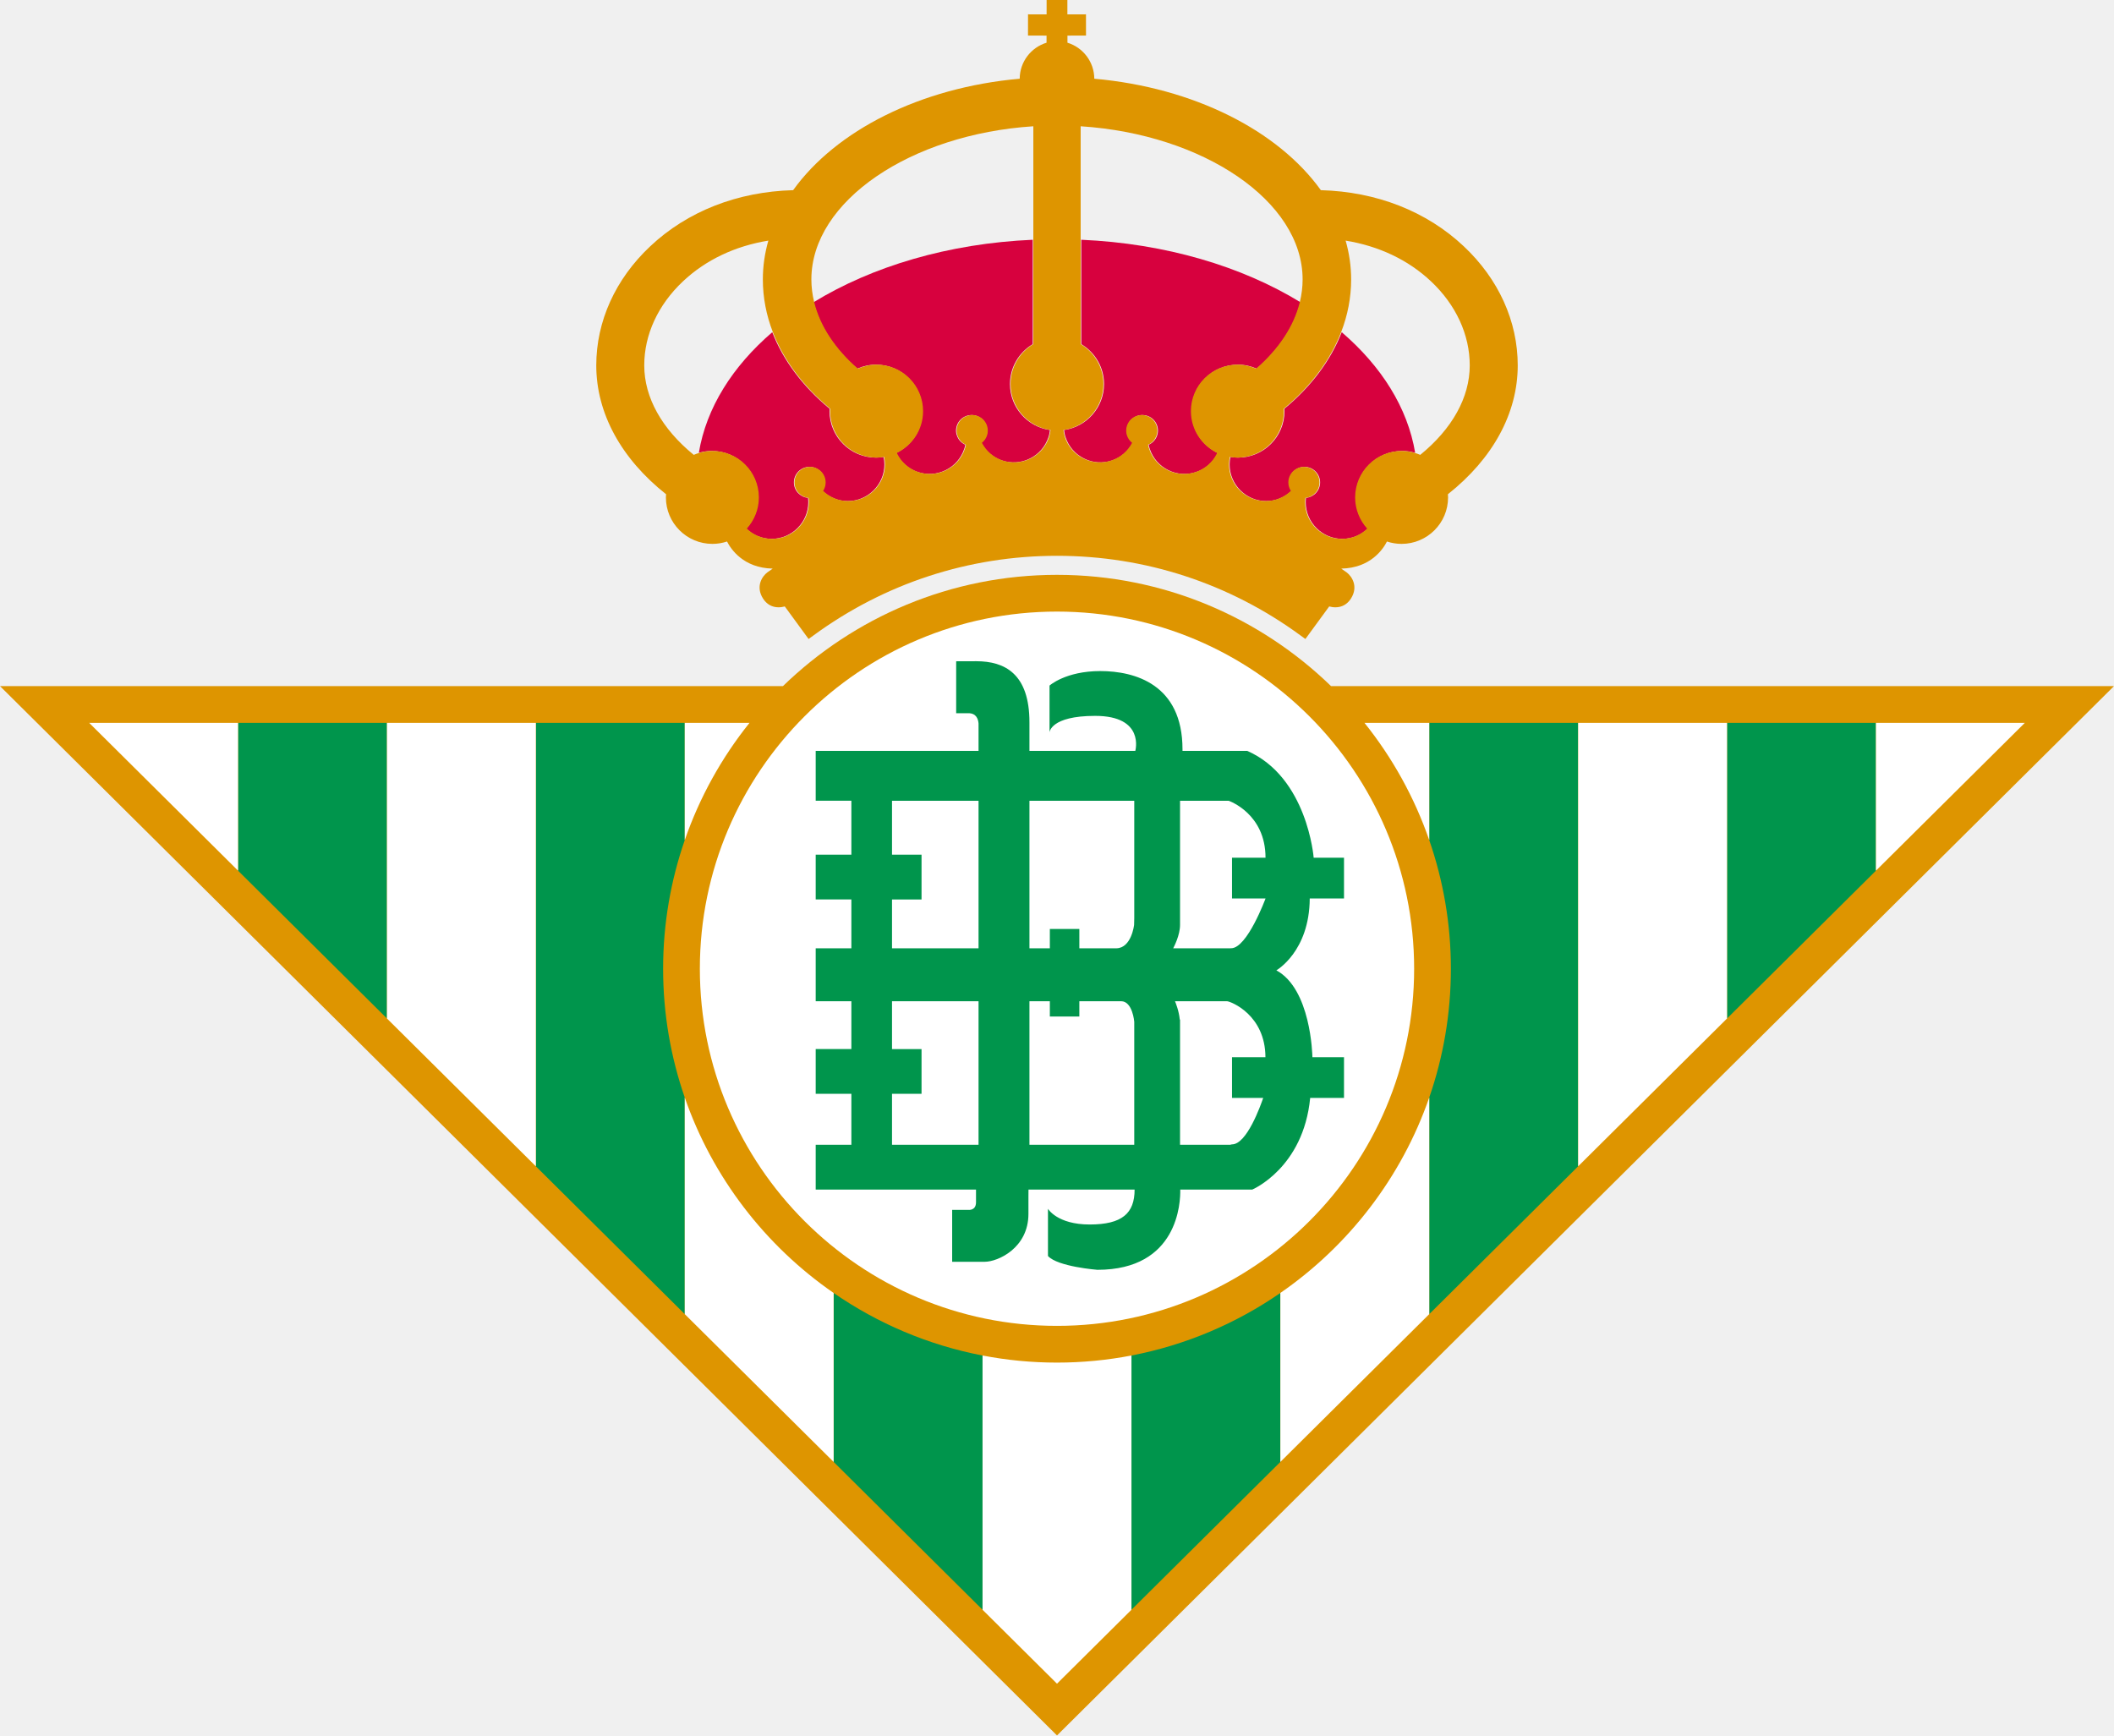
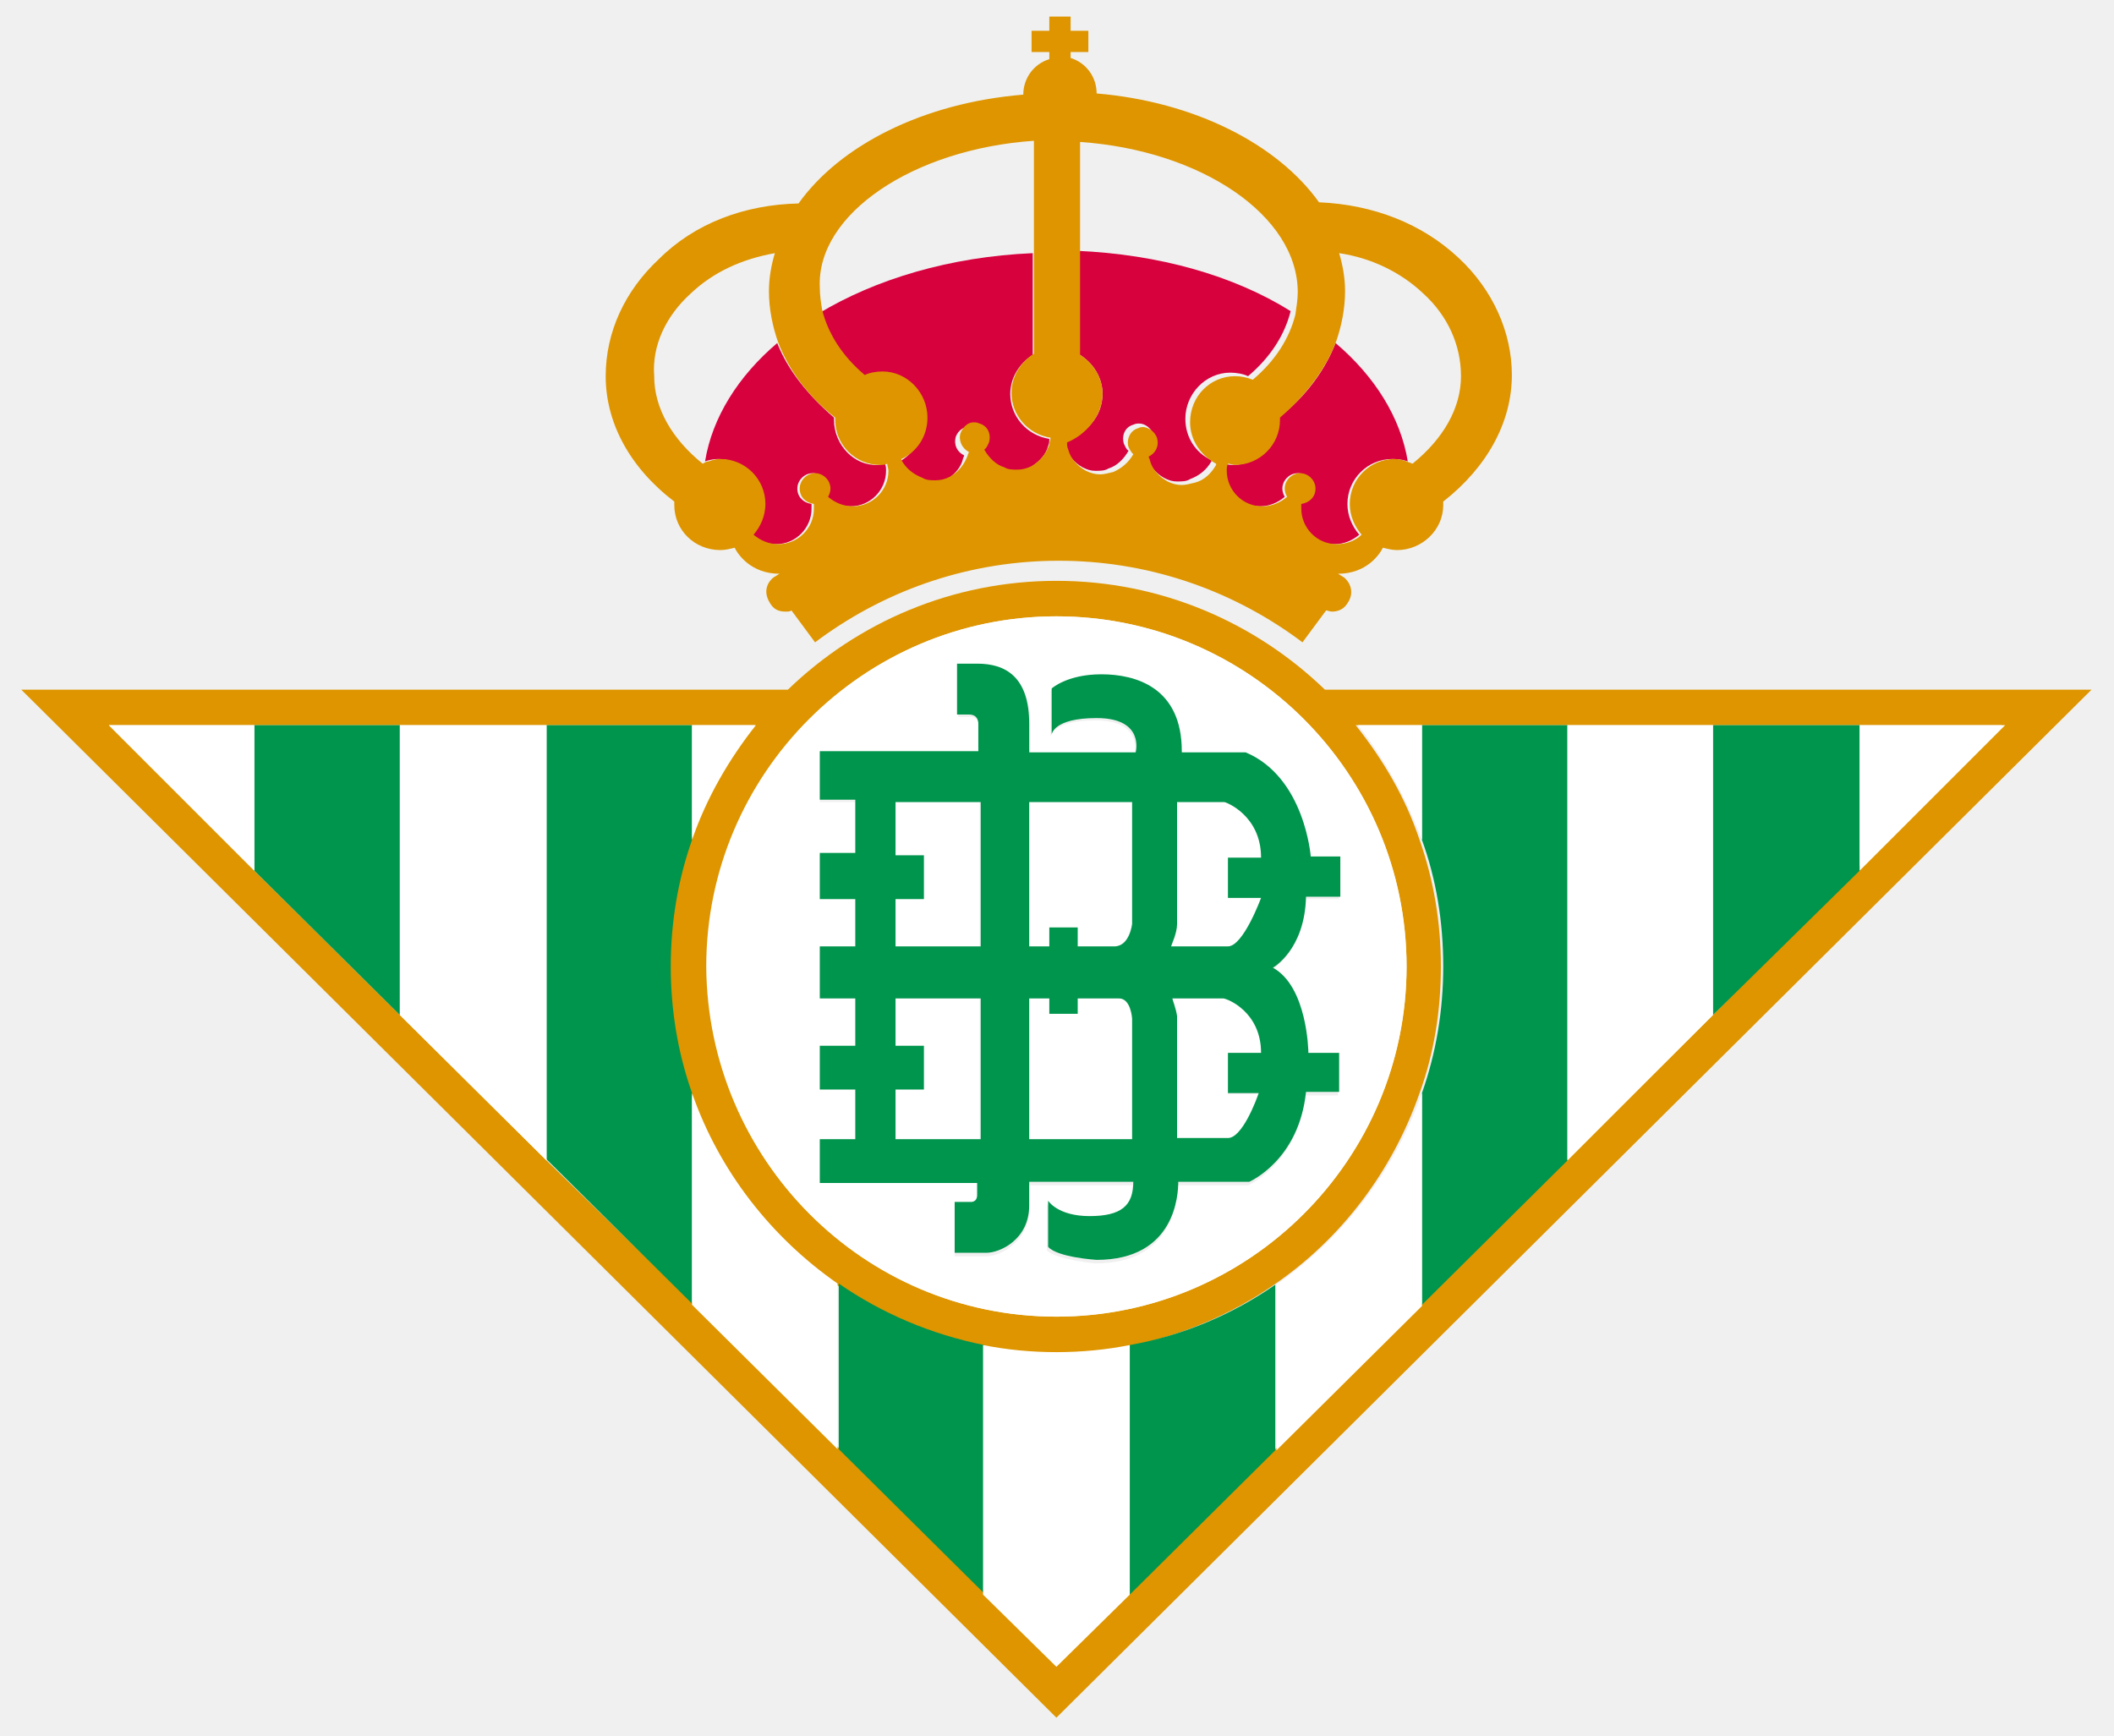
- <svg xmlns="http://www.w3.org/2000/svg" version="1.1" id="Capa_1" x="0px" y="0px" width="178.662" height="146.671" viewBox="0 0 178.662 464.655" enable-background="new 0 0 612 792" xml:space="preserve">
-   <defs id="defs51" />
-   <path d="m 162.704,183.7 c -18.998,-18.427 -44.885,-29.791 -73.38,-29.791 -28.491,0 -54.375,11.364 -73.371,29.791 H -193.669 L 89.331,464.655 372.331,183.7 h -209.627 z" id="path3" style="fill:#de9500" />
-   <path d="m 89.324,163.746 c 52.721,0 95.629,42.895 95.629,95.627 0,52.729 -42.908,95.617 -95.629,95.617 -52.722,0 -95.615,-42.889 -95.615,-95.617 0,-52.733 42.893,-95.627 95.615,-95.627" id="path5" style="fill:#ffffff" />
-   <path d="m 45.158,240.825 h 7.905 v -11.992 h -7.905 v -14.436 h 23.166 v 39.5 h -23.166 v -13.072 m 0,52.037 h 7.905 v -11.979 h -7.905 V 268.07 h 23.166 v 38.436 h -23.166 V 292.862 z M 110.016,306.505 H 81.953 v -38.436 h 5.462 v 4.098 h 7.898 v -4.098 H 106.49 c 3.09,0 3.525,5.511 3.525,5.511 v 32.925 z m 0,-60.673 -0.043,1.802 c 0,0 -0.692,6.174 -4.712,6.264 h -9.947 v -5.17 h -7.898 v 5.17 h -5.462 v -39.5 H 110.017 v 31.434 z m 34.525,48.127 c -0.711,2.069 -4.394,12.437 -8.353,12.437 -0.203,0 -0.327,0.079 -0.46,0.11 h -13.454 v -33.521 h -0.077 c -0.183,-2.226 -1.133,-4.617 -1.275,-4.915 h 13.946 c 1.1,0.108 10.232,3.678 10.271,14.993 h -8.95 v 10.896 h 8.352 z m 0.62,-53.403 v 0.014 c 0,0 -4.906,13.314 -9.202,13.314 l -0.292,0.013 h -15.226 c 0.222,-0.436 1.833,-3.497 1.833,-6.264 v -33.237 h 13 c 0.232,0.077 9.887,3.483 9.887,15.25 h -8.973 v 10.909 h 8.973 z m 21.013,-10.909 h -8.122 c 0,-0.088 -1.686,-21.547 -17.79,-28.603 h -17.329 v -0.428 c 0,-17.375 -12.736,-20.943 -22.016,-20.943 -9.271,0 -13.586,3.882 -13.586,3.882 v 12.529 c 0,0 0.22,-4.414 12.221,-4.414 13.37,0 10.744,9.366 10.744,9.366 v 0.007 H 81.953 v -7.645 c 0,-12.961 -6.558,-16.361 -14.223,-16.361 l -5.396,0.017 v 13.9 h 3.261 c 2.175,0 2.632,1.622 2.729,2.744 v 7.344 h -43.599 v 13.352 h 9.551 v 14.436 h -9.551 v 11.992 h 9.551 v 13.072 h -9.551 v 14.173 h 9.551 v 12.813 h -9.551 v 11.979 h 9.551 v 13.644 h -9.551 v 11.992 h 42.922 v 3.4 c 0,2.318 -2.052,2.038 -2.052,2.038 h -4.333 v 13.901 h 8.695 c 3.575,0 11.726,-3.699 11.726,-12.818 v -4.893 l 0.014,-1.629 H 110.11 c 0,6.344 -3.322,9.356 -12.037,9.356 -8.711,0 -11.161,-4.204 -11.161,-4.204 v 12.635 c 2.587,2.882 13.232,3.701 13.232,3.701 21.633,0 22.27,-18.088 22.188,-21.488 h 19.285 c 0,0 13.689,-5.769 15.501,-24.539 h 9.055 v -10.896 h -8.458 c -0.019,-0.792 -0.436,-18.261 -9.652,-23.258 0,0 8.857,-5.01 8.937,-19.235 l -0.063,-0.014 h 9.237 v -10.905 z" id="path7" style="fill:#00954c" />
-   <polygon points="88.237,357.599 88.237,397.177 128.103,436.755 128.103,357.599 " id="polygon9" style="fill:#00954c" transform="translate(-218.1692,-164.062)" />
-   <polygon points="88.237,397.177 88.237,357.599 48.371,357.599 48.371,357.599 " id="polygon11" style="fill:#ffffff" transform="translate(-218.1692,-164.062)" />
-   <path d="m -16.128,259.373 c 0,-12.057 2.051,-23.639 5.794,-34.438 v -31.398 h -39.866 v 118.734 l 39.866,39.577 V 293.85 c -3.75,-10.808 -5.794,-22.408 -5.794,-34.477 z" id="path13" style="fill:#00954c" />
-   <polygon points="167.969,357.599 128.103,357.599 128.103,436.755 167.969,476.333 " id="polygon15" style="fill:#ffffff" transform="translate(-218.1692,-164.062)" />
-   <path d="m 29.532,346.186 v 45.24 l 39.866,39.578 V 362.93 c -14.57,-2.799 -28.083,-8.602 -39.866,-16.744 z" id="path17" style="fill:#00954c" />
-   <path d="m -10.334,293.85 v 57.998 l 39.866,39.578 v -45.24 c -18.311,-12.651 -32.443,-30.937 -39.866,-52.336 z" id="path19" style="fill:#ffffff" />
-   <path d="M 7.007,193.537 H -10.334 v 31.398 c 3.983,-11.489 9.883,-22.09 17.341,-31.398 z" id="path21" style="fill:#ffffff" />
-   <path d="m 109.264,362.928 v 68.076 l 39.866,-39.578 v -45.244 c -11.783,8.142 -25.296,13.946 -39.866,16.746 z" id="path23" style="fill:#00954c" />
-   <path d="m 89.324,364.827 c -6.812,0 -13.471,-0.657 -19.926,-1.896 v 68.074 l 19.933,19.789 19.933,-19.789 v -68.077 c -6.459,1.24 -13.124,1.899 -19.94,1.899 z" id="path25" style="fill:#ffffff" />
-   <path d="m 188.996,193.537 v 31.4 c 3.743,10.798 5.794,22.38 5.794,34.436 0,12.068 -2.044,23.667 -5.794,34.476 v 58 l 39.866,-39.578 V 193.537 h -39.866 z" id="path27" style="fill:#00954c" />
-   <path d="m 149.13,346.182 v 45.244 l 39.866,-39.578 v -58 c -7.424,21.397 -21.555,39.682 -39.866,52.334 z" id="path29" style="fill:#ffffff" />
-   <path d="m 171.652,193.537 c 7.459,9.309 13.36,19.91 17.344,31.4 v -31.4 h -17.344 z" id="path31" style="fill:#ffffff" />
-   <polygon points="486.897,436.754 526.763,397.177 526.763,357.599 486.897,357.599 " id="polygon33" style="fill:#00954c" transform="translate(-218.1692,-164.062)" />
-   <polygon points="486.897,357.599 447.031,357.599 447.031,476.332 486.897,436.754 " id="polygon35" style="fill:#ffffff" transform="translate(-218.1692,-164.062)" />
-   <polygon points="566.629,357.599 526.763,357.599 526.763,397.177 " id="polygon37" style="fill:#ffffff" transform="translate(-218.1692,-164.062)" />
-   <path d="m 76.74,102.829 c 0,-4.548 2.454,-8.516 6.097,-10.686 v -27.95 c -22.559,0.98 -42.995,7.131 -58.673,16.722 1.576,6.382 5.59,12.49 11.687,17.794 1.533,-0.685 3.228,-1.073 5.021,-1.073 6.875,0 12.443,5.572 12.443,12.449 0,4.924 -2.871,9.169 -7.021,11.185 l 0.066,0.159 c 1.169,2.351 3.183,4.112 5.676,4.95 2.488,0.835 5.155,0.652 7.513,-0.515 2.357,-1.17 4.11,-3.188 4.945,-5.68 0.127,-0.361 0.217,-0.731 0.294,-1.108 -1.944,-0.856 -2.959,-3.059 -2.272,-5.116 0.733,-2.186 3.106,-3.356 5.287,-2.62 2.18,0.73 3.354,3.096 2.623,5.283 -0.272,0.794 -0.756,1.451 -1.37,1.934 1.155,2.184 3.099,3.917 5.514,4.723 2.491,0.836 5.155,0.657 7.513,-0.516 2.357,-1.169 4.106,-3.18 4.945,-5.675 0.222,-0.64 0.34,-1.294 0.42,-1.952 -6.044,-0.853 -10.708,-6.024 -10.708,-12.308" id="path39" style="fill:#d7013e" />
-   <path d="m 40.871,122.524 c -6.875,0 -12.446,-5.569 -12.446,-12.439 0,-0.212 0.02,-0.423 0.039,-0.633 -7.221,-5.995 -12.45,-12.987 -15.366,-20.511 -10.619,9.127 -17.653,20.206 -19.665,32.304 1.104,-0.324 2.261,-0.504 3.476,-0.504 6.866,0 12.437,5.569 12.437,12.442 0,3.213 -1.23,6.142 -3.237,8.351 1.768,1.698 4.159,2.741 6.798,2.741 5.422,0 9.837,-4.412 9.837,-9.834 0,-0.388 -0.033,-0.763 -0.08,-1.14 -2.114,-0.203 -3.776,-1.96 -3.776,-4.132 0,-2.304 1.865,-4.17 4.167,-4.17 2.307,0 4.17,1.866 4.17,4.17 0,0.837 -0.249,1.618 -0.677,2.271 1.794,1.705 4.188,2.722 6.731,2.722 5.429,0 9.839,-4.41 9.839,-9.833 0,-0.677 -0.086,-1.336 -0.221,-1.984 -0.665,0.108 -1.331,0.179 -2.026,0.179" id="path41" style="fill:#d7013e" />
-   <path d="m 101.922,102.829 c 0,-4.548 -2.454,-8.516 -6.097,-10.686 v -27.95 c 22.559,0.98 42.995,7.131 58.673,16.722 -1.576,6.382 -5.59,12.49 -11.687,17.794 -1.533,-0.685 -3.228,-1.073 -5.021,-1.073 -6.875,0 -12.443,5.572 -12.443,12.449 0,4.924 2.871,9.169 7.021,11.185 l -0.066,0.159 c -1.169,2.351 -3.183,4.112 -5.676,4.95 -2.488,0.835 -5.155,0.652 -7.513,-0.515 -2.357,-1.17 -4.11,-3.188 -4.945,-5.68 -0.127,-0.361 -0.217,-0.731 -0.294,-1.108 1.944,-0.856 2.959,-3.059 2.272,-5.116 -0.733,-2.186 -3.106,-3.356 -5.287,-2.62 -2.18,0.73 -3.354,3.096 -2.623,5.283 0.272,0.794 0.756,1.451 1.37,1.934 -1.155,2.184 -3.099,3.917 -5.514,4.723 -2.491,0.836 -5.155,0.657 -7.513,-0.516 -2.357,-1.169 -4.106,-3.18 -4.945,-5.675 -0.222,-0.64 -0.34,-1.294 -0.42,-1.952 6.044,-0.853 10.708,-6.024 10.708,-12.308" id="path43" style="fill:#d7013e" />
-   <path d="m 137.791,122.524 c 6.875,0 12.446,-5.569 12.446,-12.439 0,-0.212 -0.02,-0.423 -0.039,-0.633 7.221,-5.995 12.45,-12.987 15.366,-20.511 10.619,9.127 17.653,20.206 19.665,32.304 -1.104,-0.324 -2.261,-0.504 -3.476,-0.504 -6.866,0 -12.437,5.569 -12.437,12.442 0,3.213 1.23,6.142 3.237,8.351 -1.768,1.698 -4.159,2.741 -6.798,2.741 -5.422,0 -9.837,-4.412 -9.837,-9.834 0,-0.388 0.033,-0.763 0.08,-1.14 2.114,-0.203 3.776,-1.96 3.776,-4.132 0,-2.304 -1.865,-4.17 -4.167,-4.17 -2.307,0 -4.17,1.866 -4.17,4.17 0,0.837 0.249,1.618 0.677,2.271 -1.794,1.705 -4.188,2.722 -6.731,2.722 -5.429,0 -9.839,-4.41 -9.839,-9.833 0,-0.677 0.086,-1.336 0.221,-1.984 0.665,0.108 1.331,0.179 2.026,0.179" id="path45" style="fill:#d7013e" />
-   <path d="m 212.688,97.828 c 0,-11.795 -5.123,-23.118 -14.432,-31.869 -9.98,-9.409 -23.423,-14.639 -38.279,-15.043 -11.455,-15.944 -33.995,-27.472 -60.66,-29.84 -0.029,-4.548 -3.043,-8.381 -7.188,-9.644 V 9.533 l 4.966,-0.007 -0.005,-5.685 -4.977,0.007 -0.002,-3.848 -2.78,0.003 -2.78,-0.003 -0.002,3.848 -4.977,-0.007 -0.005,5.685 4.966,0.007 v 1.899 c -4.146,1.263 -7.159,5.096 -7.188,9.644 -26.665,2.368 -49.205,13.896 -60.66,29.84 -14.856,0.404 -28.299,5.634 -38.279,15.043 -9.309,8.751 -14.432,20.074 -14.432,31.869 0,12.833 6.697,24.999 18.69,34.499 -0.019,0.282 -0.044,0.566 -0.044,0.855 0,6.865 5.574,12.438 12.449,12.438 1.367,0 2.682,-0.227 3.916,-0.635 1.017,2.007 4.365,7.101 12.233,7.253 -0.487,0.349 -0.988,0.683 -1.477,1.042 -1.3,0.987 -3.207,3.715 -1.102,7.006 0.979,1.517 2.412,2.316 4.152,2.316 0.609,0 1.178,-0.105 1.658,-0.231 l 6.374,8.717 1.271,-0.929 c 19.054,-13.96 41.607,-21.346 65.235,-21.346 23.628,0 46.182,7.386 65.235,21.346 l 1.271,0.929 6.374,-8.717 c 0.48,0.126 1.049,0.231 1.658,0.231 1.74,0 3.173,-0.8 4.152,-2.316 2.105,-3.291 0.198,-6.019 -1.102,-7.006 -0.488,-0.36 -0.989,-0.694 -1.477,-1.042 7.868,-0.152 11.217,-5.246 12.233,-7.253 1.234,0.409 2.549,0.635 3.916,0.635 6.875,0 12.449,-5.574 12.449,-12.438 0,-0.289 -0.025,-0.573 -0.044,-0.855 11.997,-9.5 18.694,-21.666 18.694,-34.499 z M 33.441,134.157 c -2.547,0 -4.94,-1.017 -6.734,-2.723 0.428,-0.651 0.681,-1.43 0.681,-2.269 0,-2.302 -1.867,-4.168 -4.174,-4.168 -2.3,0 -4.167,1.866 -4.167,4.168 0,2.174 1.662,3.931 3.778,4.134 0.045,0.375 0.078,0.751 0.078,1.14 0,5.423 -4.413,9.833 -9.837,9.833 -2.639,0 -5.03,-1.043 -6.796,-2.741 2.005,-2.207 3.237,-5.138 3.237,-8.349 0,-6.873 -5.572,-12.442 -12.438,-12.442 -1.215,0 -2.372,0.178 -3.474,0.504 -0.521,0.154 -1.029,0.325 -1.521,0.542 -8.514,-6.937 -13.253,-15.353 -13.253,-23.959 0,-8.216 3.688,-16.218 10.385,-22.514 6.103,-5.746 13.98,-9.452 22.843,-10.89 -0.961,3.362 -1.475,6.835 -1.475,10.39 0,4.837 0.922,9.577 2.686,14.126 2.914,7.525 8.144,14.515 15.364,20.509 -0.02,0.211 -0.039,0.421 -0.039,0.634 0,6.872 5.574,12.439 12.446,12.439 0.693,0 1.361,-0.072 2.027,-0.179 0.129,0.646 0.218,1.307 0.218,1.981 10e-4,5.425 -4.409,9.834 -9.835,9.834 z m 53.746,-17.068 c -0.839,2.494 -2.588,4.506 -4.943,5.675 -2.356,1.17 -5.026,1.35 -7.513,0.514 -2.417,-0.807 -4.36,-2.538 -5.514,-4.723 0.612,-0.481 1.098,-1.138 1.368,-1.934 0.73,-2.187 -0.443,-4.553 -2.623,-5.281 -2.184,-0.736 -4.554,0.435 -5.29,2.62 -0.684,2.057 0.331,4.257 2.277,5.116 -0.077,0.377 -0.172,0.747 -0.296,1.108 -0.835,2.49 -2.591,4.51 -4.945,5.68 -2.357,1.167 -5.024,1.35 -7.513,0.513 -2.491,-0.839 -4.507,-2.598 -5.676,-4.947 l -0.066,-0.163 c 4.15,-2.015 7.021,-6.26 7.021,-11.184 0,-6.875 -5.568,-12.449 -12.443,-12.449 -1.793,0 -3.487,0.391 -5.023,1.075 -6.094,-5.304 -10.107,-11.412 -11.684,-17.794 -0.496,-2.013 -0.756,-4.048 -0.756,-6.101 0,-20.97 26.601,-38.886 59.426,-41.006 v 58.333 c -3.64,2.172 -6.094,6.139 -6.094,10.688 0,6.284 4.661,11.455 10.706,12.308 -0.081,0.657 -0.2,1.31 -0.419,1.952 z m 44.955,4.341 c -1.169,2.349 -3.185,4.108 -5.676,4.947 -2.488,0.837 -5.155,0.654 -7.513,-0.513 -2.354,-1.17 -4.11,-3.189 -4.945,-5.68 -0.124,-0.361 -0.219,-0.731 -0.296,-1.108 1.946,-0.858 2.961,-3.059 2.277,-5.116 -0.736,-2.186 -3.106,-3.356 -5.29,-2.62 -2.18,0.728 -3.354,3.094 -2.623,5.281 0.271,0.796 0.756,1.453 1.368,1.934 -1.153,2.186 -3.097,3.917 -5.514,4.723 -2.486,0.836 -5.156,0.657 -7.513,-0.514 -2.355,-1.169 -4.104,-3.182 -4.943,-5.675 -0.219,-0.642 -0.338,-1.294 -0.42,-1.952 6.045,-0.853 10.706,-6.024 10.706,-12.308 0,-4.548 -2.454,-8.516 -6.094,-10.688 V 33.808 c 32.825,2.121 59.426,20.036 59.426,41.006 0,2.053 -0.26,4.088 -0.756,6.101 -1.576,6.382 -5.59,12.49 -11.684,17.794 -1.536,-0.685 -3.23,-1.075 -5.023,-1.075 -6.875,0 -12.443,5.574 -12.443,12.449 0,4.924 2.871,9.169 7.021,11.184 l -0.065,0.163 z m 54.445,0.357 c -0.491,-0.218 -1,-0.388 -1.521,-0.542 -1.102,-0.326 -2.259,-0.504 -3.474,-0.504 -6.866,0 -12.438,5.569 -12.438,12.442 0,3.211 1.232,6.142 3.237,8.349 -1.766,1.698 -4.157,2.741 -6.796,2.741 -5.424,0 -9.837,-4.41 -9.837,-9.833 0,-0.388 0.033,-0.765 0.078,-1.14 2.116,-0.203 3.778,-1.96 3.778,-4.134 0,-2.302 -1.867,-4.168 -4.167,-4.168 -2.307,0 -4.174,1.866 -4.174,4.168 0,0.839 0.253,1.618 0.681,2.269 -1.794,1.706 -4.188,2.723 -6.734,2.723 -5.426,0 -9.836,-4.41 -9.836,-9.833 0,-0.675 0.089,-1.336 0.218,-1.981 0.666,0.106 1.334,0.179 2.027,0.179 6.872,0 12.446,-5.567 12.446,-12.439 0,-0.213 -0.02,-0.423 -0.039,-0.634 7.221,-5.994 12.45,-12.984 15.364,-20.509 1.764,-4.549 2.686,-9.289 2.686,-14.126 0,-3.554 -0.514,-7.027 -1.475,-10.39 8.862,1.438 16.74,5.144 22.843,10.89 6.697,6.296 10.385,14.298 10.385,22.514 0.001,8.605 -4.738,17.021 -13.252,23.958 z" id="path47" style="fill:#de9500" />
+ <svg xmlns="http://www.w3.org/2000/svg" version="1.1" id="Capa_1" x="0px" y="0px" viewBox="0 0 178.7 146.7" style="enable-background:new 0 0 178.7 146.7;" xml:space="preserve">
+   <style type="text/css">
+ 	.st0{fill:none;}
+ 	.st1{fill:#DE9500;}
+ 	.st2{fill:#FFFFFF;}
+ 	.st3{fill:#00954C;}
+ 	.st4{fill:#D7013E;}
+ </style>
+   <g>
+     <path class="st0" d="M109.9,43.1c0-0.1,0-0.2,0-0.4c0.7-0.1,1.2-0.6,1.2-1.3c0-0.7-0.6-1.3-1.3-1.3c0,0,0,0,0,0   c0.7,0,1.3,0.6,1.3,1.3c0,0.7-0.5,1.2-1.2,1.3C109.9,42.8,109.9,42.9,109.9,43.1c0,1.7,1.3,3,3,3c0,0,0,0,0,0   C111.3,46.1,109.9,44.7,109.9,43.1z" />
+     <path class="st0" d="M108.1,35.3c0,0.1,0,0.1,0,0.2c0,2.1-1.7,3.8-3.8,3.8c0,0,0,0,0,0c2.1,0,3.9-1.7,3.9-3.8   C108.2,35.5,108.2,35.4,108.1,35.3c2.3-1.9,3.9-4,4.8-6.3c3.3,2.8,5.5,6.3,6.1,10c-0.3-0.1-0.7-0.2-1.1-0.2c0,0,0,0,0,0   c0.4,0,0.7,0.1,1,0.2c0.2,0,0.3,0.1,0.5,0.2c2.6-2.1,4.1-4.7,4.1-7.4c0-2.5-1.1-5-3.2-7c-1.9-1.8-4.3-2.9-7.1-3.4   c0.3,1,0.5,2.1,0.5,3.2c0,1.5-0.3,3-0.8,4.4C112,31.3,110.3,33.5,108.1,35.3z" />
+     <path class="st0" d="M103.6,39.9c0-0.2,0-0.4,0.1-0.6c0,0,0,0,0,0C103.6,39.5,103.6,39.7,103.6,39.9c0,1.7,1.3,3,3,3c0,0,0,0,0,0   C105,42.9,103.6,41.6,103.6,39.9z" />
+     <path class="st0" d="M87.3,21.3V30c-1.1,0.7-1.9,1.9-1.9,3.3c0,1.9,1.4,3.5,3.3,3.8c0,0.2-0.1,0.4-0.1,0.6   c-0.3,0.8-0.8,1.4-1.5,1.8c-0.4,0.2-0.7,0.3-1.1,0.3c0.4,0,0.8-0.1,1.2-0.3c0.7-0.4,1.3-1,1.5-1.8c0.1-0.2,0.1-0.4,0.1-0.6   c-1.9-0.3-3.3-1.9-3.3-3.8c0-1.4,0.8-2.6,1.9-3.3v-18C77.2,12.6,69,18.1,69,24.6c0,0.6,0.1,1.2,0.2,1.9   C74.1,23.5,80.4,21.6,87.3,21.3z" />
+     <path class="st0" d="M91.5,39.4c0.4,0.2,0.8,0.3,1.2,0.3C92.3,39.7,91.9,39.6,91.5,39.4c-0.7-0.4-1.2-1-1.5-1.8   c-0.1-0.2-0.1-0.4-0.1-0.6c1.9-0.3,3.3-1.9,3.3-3.8c0-1.4-0.8-2.6-1.9-3.3v-8.6c7,0.3,13.3,2.2,18.1,5.1c0.1-0.6,0.2-1.2,0.2-1.9   c0-6.5-8.2-12-18.4-12.7v18c1.1,0.7,1.9,1.9,1.9,3.3c0,1.9-1.4,3.5-3.3,3.8c0,0.2,0.1,0.4,0.1,0.6C90.3,38.5,90.8,39.1,91.5,39.4z" />
+     <path class="st0" d="M104.3,31.7c0.5,0,1.1,0.1,1.5,0.3c0,0,0,0,0,0C105.4,31.8,104.9,31.7,104.3,31.7   C104.3,31.7,104.3,31.7,104.3,31.7z" />
+     <path class="st0" d="M97,38.6c0-0.1-0.1-0.2-0.1-0.3c0.6-0.3,0.9-0.9,0.7-1.6c-0.2-0.5-0.6-0.8-1.2-0.9c0.5,0,0.9,0.4,1.1,0.9   c0.2,0.6-0.1,1.3-0.7,1.6C96.9,38.4,96.9,38.5,97,38.6c0.2,0.8,0.8,1.4,1.5,1.8c0.4,0.2,0.8,0.3,1.2,0.3c-0.4,0-0.8-0.1-1.1-0.3   C97.8,40,97.3,39.4,97,38.6z" />
+     <path class="st0" d="M67.5,41.4c0,0.7,0.5,1.2,1.2,1.3c0,0.1,0,0.2,0,0.4c0,1.7-1.4,3-3,3c0,0,0,0,0,0c1.7,0,3-1.4,3-3   c0-0.1,0-0.2,0-0.4C68.1,42.6,67.6,42.1,67.5,41.4c0-0.7,0.6-1.3,1.3-1.3c0,0,0,0,0,0C68.1,40.1,67.5,40.7,67.5,41.4z" />
+     <path class="st0" d="M81,36.7c-0.2,0.6,0.1,1.3,0.7,1.6c0,0.1-0.1,0.2-0.1,0.3c-0.3,0.8-0.8,1.4-1.5,1.8c-0.4,0.2-0.7,0.3-1.1,0.3   c0.4,0,0.8-0.1,1.2-0.3c0.7-0.4,1.3-1,1.5-1.8c0-0.1,0.1-0.2,0.1-0.3C81.2,38,80.9,37.4,81,36.7c0.2-0.5,0.7-0.8,1.2-0.9   C81.7,35.9,81.2,36.2,81,36.7z" />
+     <path class="st0" d="M72,43C72,43,72,43,72,43c1.7,0,3.1-1.4,3.1-3c0-0.2,0-0.4-0.1-0.6c0,0,0,0,0,0c0,0.2,0.1,0.4,0.1,0.6   C75,41.6,73.7,42.9,72,43z" />
+     <path class="st0" d="M72.8,32C72.8,32,72.8,32,72.8,32c0.5-0.2,1-0.3,1.5-0.3c0,0,0,0,0,0C73.8,31.7,73.3,31.8,72.8,32z" />
+     <path class="st0" d="M59.2,39.1c0.2-0.1,0.3-0.1,0.5-0.2c0.3-0.1,0.7-0.2,1-0.2c0,0,0,0,0,0c-0.4,0-0.7,0.1-1.1,0.2   c0.6-3.7,2.8-7.2,6.1-10c0.9,2.3,2.5,4.5,4.8,6.3c0,0.1,0,0.1,0,0.2c0,2.1,1.7,3.8,3.9,3.8c0,0,0,0,0,0c-2.1,0-3.8-1.7-3.8-3.8   c0-0.1,0-0.1,0-0.2c-2.2-1.9-3.9-4-4.8-6.3c-0.5-1.4-0.8-2.9-0.8-4.4c0-1.1,0.2-2.2,0.5-3.2c-2.7,0.4-5.2,1.6-7.1,3.4   c-2.1,1.9-3.2,4.4-3.2,7C55.1,34.4,56.6,37,59.2,39.1z" />
+     <path class="st1" d="M112,58.3c-5.9-5.7-13.9-9.2-22.7-9.2c-8.8,0-16.8,3.5-22.7,9.2H1.8l87.5,86.9l87.5-86.9H112z M89.3,52.1   c16.3,0,29.6,13.3,29.6,29.6c0,16.3-13.3,29.6-29.6,29.6C73,111.3,59.8,98,59.8,81.7C59.8,65.4,73,52.1,89.3,52.1z M144.8,85.8   l-12.3,12.2v0l-12.3,12.2v0l-12.3,12.2l-12.3,12.2v0l-6.2,6.1l-6.2-6.1v0l-12.3-12.2l-12.3-12.2L46.2,98.1L33.8,85.8L21.5,73.6   L9.2,61.3h12.3h12.3h12.3h12.3h5.4c-2.3,2.9-4.1,6.2-5.4,9.7c-1.2,3.3-1.8,6.9-1.8,10.7c0,3.7,0.6,7.3,1.8,10.7   c2.3,6.6,6.7,12.3,12.3,16.2c3.6,2.5,7.8,4.3,12.3,5.2v0c2,0.4,4.1,0.6,6.2,0.6c2.1,0,4.2-0.2,6.2-0.6c4.5-0.9,8.7-2.7,12.3-5.2   c5.7-3.9,10-9.6,12.3-16.2v0c1.2-3.3,1.8-6.9,1.8-10.7c0-3.7-0.6-7.3-1.8-10.7c-1.2-3.6-3.1-6.8-5.4-9.7h5.4h12.3h12.3h12.3h12.3   l-12.3,12.2L144.8,85.8z" />
+     <path class="st2" d="M88.7,78.4h2.4V80h3.1c1.2,0,1.5-1.9,1.5-1.9l0-0.6h0v-9.7H87V80h1.7V78.4z" />
+     <path class="st2" d="M103.8,80c1.3,0,2.8-4.1,2.8-4.1v0v0h-2.8v-3.4h2.8c0-3.6-3-4.7-3.1-4.7h-4v10.3c0,0.9-0.5,1.8-0.6,1.9   L103.8,80L103.8,80z" />
+     <path class="st2" d="M95.7,86.1c0,0-0.1-1.7-1.1-1.7h-3.5v1.3h-2.4v-1.3H87v11.9h8.7V86.1z" />
+     <path class="st2" d="M106.6,89c0-3.5-2.8-4.6-3.2-4.6h-4.3c0,0.1,0.3,0.8,0.4,1.5h0v10.4h4.2c0,0,0.1,0,0.1,0   c1.2,0,2.4-3.2,2.6-3.8h-2.6V89H106.6z" />
+     <polygon class="st2" points="82.8,67.8 75.7,67.8 75.7,72.3 78.1,72.3 78.1,76 75.7,76 75.7,80 82.8,80  " />
+     <polygon class="st2" points="82.8,84.4 75.7,84.4 75.7,88.4 78.1,88.4 78.1,92.1 75.7,92.1 75.7,96.3 82.8,96.3  " />
+     <path class="st2" d="M89.3,111.3c16.3,0,29.6-13.3,29.6-29.6c0-16.3-13.3-29.6-29.6-29.6c-16.3,0-29.6,13.3-29.6,29.6   C59.8,98,73,111.3,89.3,111.3z M69.3,96.3h3v-4.2h-3v-3.7h3v-4h-3V80h3v-4h-3v-3.7h3v-4.5h-3v-4.1h13.5v-2.3c0-0.3-0.2-0.8-0.8-0.8   h-1v-4.3l1.7,0c2.4,0,4.4,1.1,4.4,5.1v2.4h8.8v0c0,0,0.8-2.9-3.3-2.9c-3.7,0-3.8,1.4-3.8,1.4v-3.9c0,0,1.3-1.2,4.2-1.2   c2.9,0,6.8,1.1,6.8,6.5v0.1h5.4c5,2.2,5.5,8.8,5.5,8.8h2.5v3.4h-2.9l0,0c0,4.4-2.8,6-2.8,6c2.9,1.5,3,6.9,3,7.2h2.6v3.4h-2.8   c-0.6,5.8-4.8,7.6-4.8,7.6h-6c0,1.1-0.2,6.6-6.9,6.6c0,0-3.3-0.3-4.1-1.1v-3.9c0,0,0.8,1.3,3.5,1.3c2.7,0,3.7-0.9,3.7-2.9H87l0,0.5   v1.5c0,2.8-2.5,4-3.6,4h-2.7v-4.3H82c0,0,0.6,0.1,0.6-0.6V100H69.3V96.3z" />
+     <path class="st3" d="M82.6,101c0,0.7-0.6,0.6-0.6,0.6h-1.3v4.3h2.7c1.1,0,3.6-1.1,3.6-4v-1.5l0-0.5h8.8c0,2-1,2.9-3.7,2.9   c-2.7,0-3.5-1.3-3.5-1.3v3.9c0.8,0.9,4.1,1.1,4.1,1.1c6.7,0,6.9-5.6,6.9-6.6h6c0,0,4.2-1.8,4.8-7.6h2.8V89h-2.6   c0-0.2-0.1-5.6-3-7.2c0,0,2.7-1.5,2.8-6l0,0h2.9v-3.4h-2.5c0,0-0.5-6.7-5.5-8.8h-5.4v-0.1c0-5.4-3.9-6.5-6.8-6.5   c-2.9,0-4.2,1.2-4.2,1.2v3.9c0,0,0.1-1.4,3.8-1.4c4.1,0,3.3,2.9,3.3,2.9v0H87v-2.4c0-4-2-5.1-4.4-5.1l-1.7,0v4.3h1   c0.7,0,0.8,0.5,0.8,0.8v2.3H69.3v4.1h3v4.5h-3V76h3v4h-3v4.4h3v4h-3v3.7h3v4.2h-3v3.7h13.3V101z M106.4,92.4   c-0.2,0.6-1.4,3.8-2.6,3.8c-0.1,0-0.1,0-0.1,0h-4.2V85.9h0c-0.1-0.7-0.4-1.4-0.4-1.5h4.3c0.3,0,3.2,1.1,3.2,4.6h-2.8v3.4H106.4z    M99.5,78.1V67.8h4c0.1,0,3.1,1.1,3.1,4.7h-2.8v3.4h2.8v0v0c0,0-1.5,4.1-2.8,4.1l-0.1,0H99C99,79.9,99.5,78.9,99.5,78.1z M87,67.8   h8.7v9.7h0l0,0.6c0,0-0.2,1.9-1.5,1.9h-3.1v-1.6h-2.4V80H87V67.8z M87,84.4h1.7v1.3h2.4v-1.3h3.5c1,0,1.1,1.7,1.1,1.7v10.2H87V84.4   z M75.7,76h2.4v-3.7h-2.4v-4.5h7.2V80h-7.2V76z M75.7,96.3v-4.2h2.4v-3.7h-2.4v-4h7.2v11.9H75.7z" />
+     <polygon class="st3" points="21.5,61.3 21.5,73.6 33.8,85.8 33.8,61.3  " />
+     <polygon class="st2" points="9.2,61.3 21.5,73.6 21.5,61.3  " />
+     <path class="st3" d="M56.7,81.7c0-3.7,0.6-7.3,1.8-10.7v-9.7H46.2v36.7l12.3,12.2V92.4C57.3,89,56.7,85.4,56.7,81.7z" />
+     <polygon class="st2" points="33.8,61.3 33.8,85.8 46.2,98.1 46.2,61.3  " />
+     <path class="st3" d="M83.2,113.7c-4.5-0.9-8.7-2.7-12.3-5.2v14l12.3,12.2V113.7L83.2,113.7z" />
+     <path class="st2" d="M58.5,92.4v17.9l12.3,12.2v-14C65.2,104.6,60.8,99,58.5,92.4z" />
+     <path class="st2" d="M63.9,61.3h-5.4V71C59.7,67.5,61.6,64.2,63.9,61.3z" />
+     <path class="st3" d="M95.5,113.7v21.1l12.3-12.2v-14C104.2,111.1,100,112.9,95.5,113.7z" />
+     <path class="st2" d="M89.3,114.3c-2.1,0-4.2-0.2-6.2-0.6v21.1v0l6.2,6.1l6.2-6.1v0v-21.1C93.5,114.1,91.4,114.3,89.3,114.3z" />
+     <path class="st3" d="M120.2,61.3V71c1.2,3.3,1.8,6.9,1.8,10.7c0,3.7-0.6,7.3-1.8,10.7v17.9v0l12.3-12.2v0V61.3H120.2z" />
+     <path class="st2" d="M120.2,92.4c-2.3,6.6-6.7,12.3-12.3,16.2v14l12.3-12.2V92.4L120.2,92.4z" />
+     <path class="st2" d="M114.8,61.3c2.3,2.9,4.1,6.2,5.4,9.7v-9.7H114.8z" />
+     <polygon class="st3" points="144.8,61.3 144.8,85.8 157.2,73.6 157.2,61.3  " />
+     <polygon class="st2" points="132.5,61.3 132.5,98.1 144.8,85.8 144.8,61.3  " />
+     <polygon class="st2" points="157.2,61.3 157.2,73.6 169.5,61.3  " />
+     <path class="st4" d="M88.6,37.7c0.1-0.2,0.1-0.4,0.1-0.6c-1.9-0.3-3.3-1.9-3.3-3.8c0-1.4,0.8-2.6,1.9-3.3v-8.6   c-7,0.3-13.3,2.2-18.1,5.1c0,0,0,0,0,0c0.5,2,1.7,3.9,3.6,5.5c0.5-0.2,1-0.3,1.5-0.3c0,0,0,0,0,0c0,0,0,0,0,0   c2.1,0,3.8,1.7,3.8,3.9c0,1.5-0.9,2.8-2.2,3.5l0,0.1c0.4,0.7,1,1.3,1.8,1.5c0.4,0.1,0.8,0.2,1.1,0.2c0.4,0,0.8-0.1,1.1-0.3   c0.7-0.4,1.3-1,1.5-1.8c0-0.1,0.1-0.2,0.1-0.3c-0.6-0.3-0.9-0.9-0.7-1.6c0.2-0.5,0.6-0.8,1.2-0.9c0.2,0,0.3,0,0.5,0.1   c0.7,0.2,1,1,0.8,1.6c-0.1,0.2-0.2,0.4-0.4,0.6c0.4,0.7,1,1.2,1.7,1.5c0.4,0.1,0.8,0.2,1.1,0.2c0.4,0,0.8-0.1,1.1-0.3   C87.8,39.1,88.4,38.5,88.6,37.7z" />
+     <path class="st4" d="M70.5,35.5c0-0.1,0-0.1,0-0.2c-2.2-1.9-3.9-4-4.8-6.3c-3.3,2.8-5.5,6.3-6.1,10c0.3-0.1,0.7-0.2,1.1-0.2   c0,0,0,0,0,0c0,0,0,0,0,0c2.1,0,3.8,1.7,3.8,3.8c0,1-0.4,1.9-1,2.6c0.5,0.5,1.3,0.8,2.1,0.8c1.7,0,3-1.4,3-3c0-0.1,0-0.2,0-0.4   c-0.7-0.1-1.2-0.6-1.2-1.3c0-0.7,0.6-1.3,1.3-1.3c0,0,0,0,0,0c0,0,0,0,0,0c0.7,0,1.3,0.6,1.3,1.3c0,0.3-0.1,0.5-0.2,0.7   c0.6,0.5,1.3,0.8,2.1,0.8c1.7,0,3-1.4,3-3c0-0.2,0-0.4-0.1-0.6c-0.2,0-0.4,0.1-0.6,0.1c0,0,0,0,0,0c0,0,0,0,0,0   C72.2,39.4,70.5,37.6,70.5,35.5z" />
+     <path class="st4" d="M91.3,30c1.1,0.7,1.9,1.9,1.9,3.3c0,1.9-1.4,3.5-3.3,3.8c0,0.2,0.1,0.4,0.1,0.6c0.3,0.8,0.8,1.4,1.5,1.8   c0.4,0.2,0.7,0.3,1.1,0.3c0.4,0,0.8,0,1.1-0.2c0.7-0.2,1.3-0.8,1.7-1.5c-0.2-0.1-0.3-0.4-0.4-0.6c-0.2-0.7,0.1-1.4,0.8-1.6   c0.2-0.1,0.4-0.1,0.5-0.1c0.5,0,1,0.4,1.2,0.9c0.2,0.6-0.1,1.3-0.7,1.6c0,0.1,0.1,0.2,0.1,0.3c0.3,0.8,0.8,1.4,1.5,1.8   c0.4,0.2,0.7,0.3,1.1,0.3c0.4,0,0.8,0,1.1-0.2c0.8-0.3,1.4-0.8,1.8-1.5l0-0.1c-1.3-0.6-2.2-1.9-2.2-3.5c0-2.1,1.7-3.9,3.8-3.9   c0,0,0,0,0,0c0,0,0,0,0,0c0.5,0,1.1,0.1,1.5,0.3c1.9-1.6,3.1-3.5,3.6-5.5c0,0,0,0,0,0c-4.8-3-11.1-4.8-18.1-5.1V30z" />
+     <path class="st4" d="M119,39c-0.6-3.7-2.8-7.2-6.1-10c-0.9,2.3-2.5,4.5-4.8,6.3c0,0.1,0,0.1,0,0.2c0,2.1-1.7,3.8-3.9,3.8   c0,0,0,0,0,0c0,0,0,0,0,0c-0.2,0-0.4,0-0.6-0.1c0,0.2-0.1,0.4-0.1,0.6c0,1.7,1.3,3,3,3c0.8,0,1.5-0.3,2.1-0.8   c-0.1-0.2-0.2-0.4-0.2-0.7c0-0.7,0.6-1.3,1.3-1.3c0,0,0,0,0,0c0,0,0,0,0,0c0.7,0,1.3,0.6,1.3,1.3c0,0.7-0.5,1.2-1.2,1.3   c0,0.1,0,0.2,0,0.4c0,1.7,1.4,3,3,3c0.8,0,1.5-0.3,2.1-0.8c-0.6-0.7-1-1.6-1-2.6c0-2.1,1.7-3.8,3.8-3.8c0,0,0,0,0,0c0,0,0,0,0,0   C118.3,38.8,118.7,38.9,119,39z" />
+     <path class="st1" d="M57,42.4c0,0.1,0,0.2,0,0.3c0,2.1,1.7,3.8,3.9,3.8c0.4,0,0.8-0.1,1.2-0.2c0.3,0.6,1.4,2.2,3.8,2.2   c-0.2,0.1-0.3,0.2-0.5,0.3c-0.4,0.3-1,1.1-0.3,2.2c0.3,0.5,0.7,0.7,1.3,0.7c0.2,0,0.4,0,0.5-0.1l2,2.7l0.4-0.3   c5.9-4.3,12.9-6.6,20.2-6.6c7.3,0,14.3,2.3,20.2,6.6l0.4,0.3l2-2.7c0.1,0,0.3,0.1,0.5,0.1c0.5,0,1-0.2,1.3-0.7   c0.7-1,0.1-1.9-0.3-2.2c-0.2-0.1-0.3-0.2-0.5-0.3c2.4,0,3.5-1.6,3.8-2.2c0.4,0.1,0.8,0.2,1.2,0.2c2.1,0,3.9-1.7,3.9-3.8   c0-0.1,0-0.2,0-0.3c3.7-2.9,5.8-6.7,5.8-10.7c0-3.6-1.6-7.2-4.5-9.9c-3.1-2.9-7.2-4.5-11.8-4.7c-3.5-4.9-10.5-8.5-18.8-9.2   c0-1.4-0.9-2.6-2.2-3V4.4l1.5,0l0-1.8l-1.5,0l0-1.2l-0.9,0l-0.9,0l0,1.2l-1.5,0l0,1.8l1.5,0V5c-1.3,0.4-2.2,1.6-2.2,3   C78,8.7,71,12.3,67.5,17.2c-4.6,0.1-8.8,1.7-11.8,4.7c-2.9,2.7-4.5,6.2-4.5,9.9C51.2,35.7,53.2,39.5,57,42.4z M112.9,29   c0.5-1.4,0.8-2.9,0.8-4.4c0-1.1-0.2-2.2-0.5-3.2c2.7,0.4,5.2,1.6,7.1,3.4c2.1,1.9,3.2,4.4,3.2,7c0,2.7-1.5,5.3-4.1,7.4   c-0.2-0.1-0.3-0.1-0.5-0.2c-0.3-0.1-0.7-0.2-1-0.2c0,0,0,0,0,0c-2.1,0-3.8,1.7-3.8,3.8c0,1,0.4,1.9,1,2.6c-0.5,0.5-1.3,0.8-2.1,0.8   c0,0,0,0,0,0c-1.7,0-3-1.4-3-3c0-0.1,0-0.2,0-0.4c0.7-0.1,1.2-0.6,1.2-1.3c0-0.7-0.6-1.3-1.3-1.3c0,0,0,0,0,0   c-0.7,0-1.3,0.6-1.3,1.3c0,0.3,0.1,0.5,0.2,0.7c-0.6,0.5-1.3,0.8-2.1,0.8c0,0,0,0,0,0c-1.7,0-3-1.4-3-3c0-0.2,0-0.4,0.1-0.6   c0,0,0,0,0,0c0.2,0,0.4,0.1,0.6,0.1c0,0,0,0,0,0c2.1,0,3.8-1.7,3.8-3.8c0-0.1,0-0.1,0-0.2C110.3,33.5,112,31.3,112.9,29z    M93.2,33.3c0-1.4-0.8-2.6-1.9-3.3v-18c10.2,0.7,18.4,6.2,18.4,12.7c0,0.6-0.1,1.2-0.2,1.9c0,0,0,0,0,0c-0.5,2-1.7,3.9-3.6,5.5   c0,0,0,0,0,0c-0.5-0.2-1-0.3-1.5-0.3c0,0,0,0,0,0c-2.1,0-3.8,1.7-3.8,3.9c0,1.5,0.9,2.8,2.2,3.5l0,0.1c-0.4,0.7-1,1.3-1.8,1.5   c-0.4,0.1-0.8,0.2-1.1,0.2c-0.4,0-0.8-0.1-1.2-0.3c-0.7-0.4-1.3-1-1.5-1.8c0-0.1-0.1-0.2-0.1-0.3c0.6-0.3,0.9-0.9,0.7-1.6   c-0.2-0.5-0.6-0.8-1.1-0.9c-0.2,0-0.3,0-0.5,0.1c-0.7,0.2-1,1-0.8,1.6c0.1,0.2,0.2,0.4,0.4,0.6c-0.4,0.7-1,1.2-1.7,1.5   c-0.4,0.1-0.8,0.2-1.1,0.2c-0.4,0-0.8-0.1-1.2-0.3c-0.7-0.4-1.3-1-1.5-1.8c-0.1-0.2-0.1-0.4-0.1-0.6C91.7,36.8,93.2,35.2,93.2,33.3   z M87.4,11.9v18c-1.1,0.7-1.9,1.9-1.9,3.3c0,1.9,1.4,3.5,3.3,3.8c0,0.2-0.1,0.4-0.1,0.6c-0.3,0.8-0.8,1.4-1.5,1.8   c-0.4,0.2-0.8,0.3-1.2,0.3c-0.4,0-0.8,0-1.1-0.2c-0.7-0.2-1.3-0.8-1.7-1.5c0.2-0.1,0.3-0.4,0.4-0.6c0.2-0.7-0.1-1.4-0.8-1.6   c-0.2-0.1-0.4-0.1-0.5-0.1c-0.5,0-0.9,0.4-1.1,0.9c-0.2,0.6,0.1,1.3,0.7,1.6c0,0.1-0.1,0.2-0.1,0.3c-0.3,0.8-0.8,1.4-1.5,1.8   c-0.4,0.2-0.8,0.3-1.2,0.3c-0.4,0-0.8,0-1.1-0.2c-0.8-0.3-1.4-0.8-1.8-1.5l0-0.1c1.3-0.6,2.2-1.9,2.2-3.5c0-2.1-1.7-3.9-3.8-3.9   c0,0,0,0,0,0c-0.5,0-1.1,0.1-1.5,0.3c0,0,0,0,0,0c-1.9-1.6-3.1-3.5-3.6-5.5c0,0,0,0,0,0c-0.1-0.6-0.2-1.2-0.2-1.9   C69,18.1,77.2,12.6,87.4,11.9z M58.4,24.8c1.9-1.8,4.3-2.9,7.1-3.4c-0.3,1-0.5,2.1-0.5,3.2c0,1.5,0.3,3,0.8,4.4   c0.9,2.3,2.5,4.5,4.8,6.3c0,0.1,0,0.1,0,0.2c0,2.1,1.7,3.8,3.8,3.8c0,0,0,0,0,0c0.2,0,0.4,0,0.6-0.1c0,0,0,0,0,0   c0,0.2,0.1,0.4,0.1,0.6c0,1.7-1.4,3-3,3c0,0,0,0,0,0c-0.8,0-1.5-0.3-2.1-0.8c0.1-0.2,0.2-0.4,0.2-0.7c0-0.7-0.6-1.3-1.3-1.3   c0,0,0,0,0,0c-0.7,0-1.3,0.6-1.3,1.3c0,0.7,0.5,1.2,1.2,1.3c0,0.1,0,0.2,0,0.4c0,1.7-1.4,3-3,3c0,0,0,0,0,0c-0.8,0-1.5-0.3-2.1-0.8   c0.6-0.7,1-1.6,1-2.6c0-2.1-1.7-3.8-3.8-3.8c0,0,0,0,0,0c-0.4,0-0.7,0.1-1,0.2c-0.2,0-0.3,0.1-0.5,0.2c-2.6-2.1-4.1-4.7-4.1-7.4   C55.1,29.2,56.3,26.7,58.4,24.8z" />
+   </g>
</svg>
